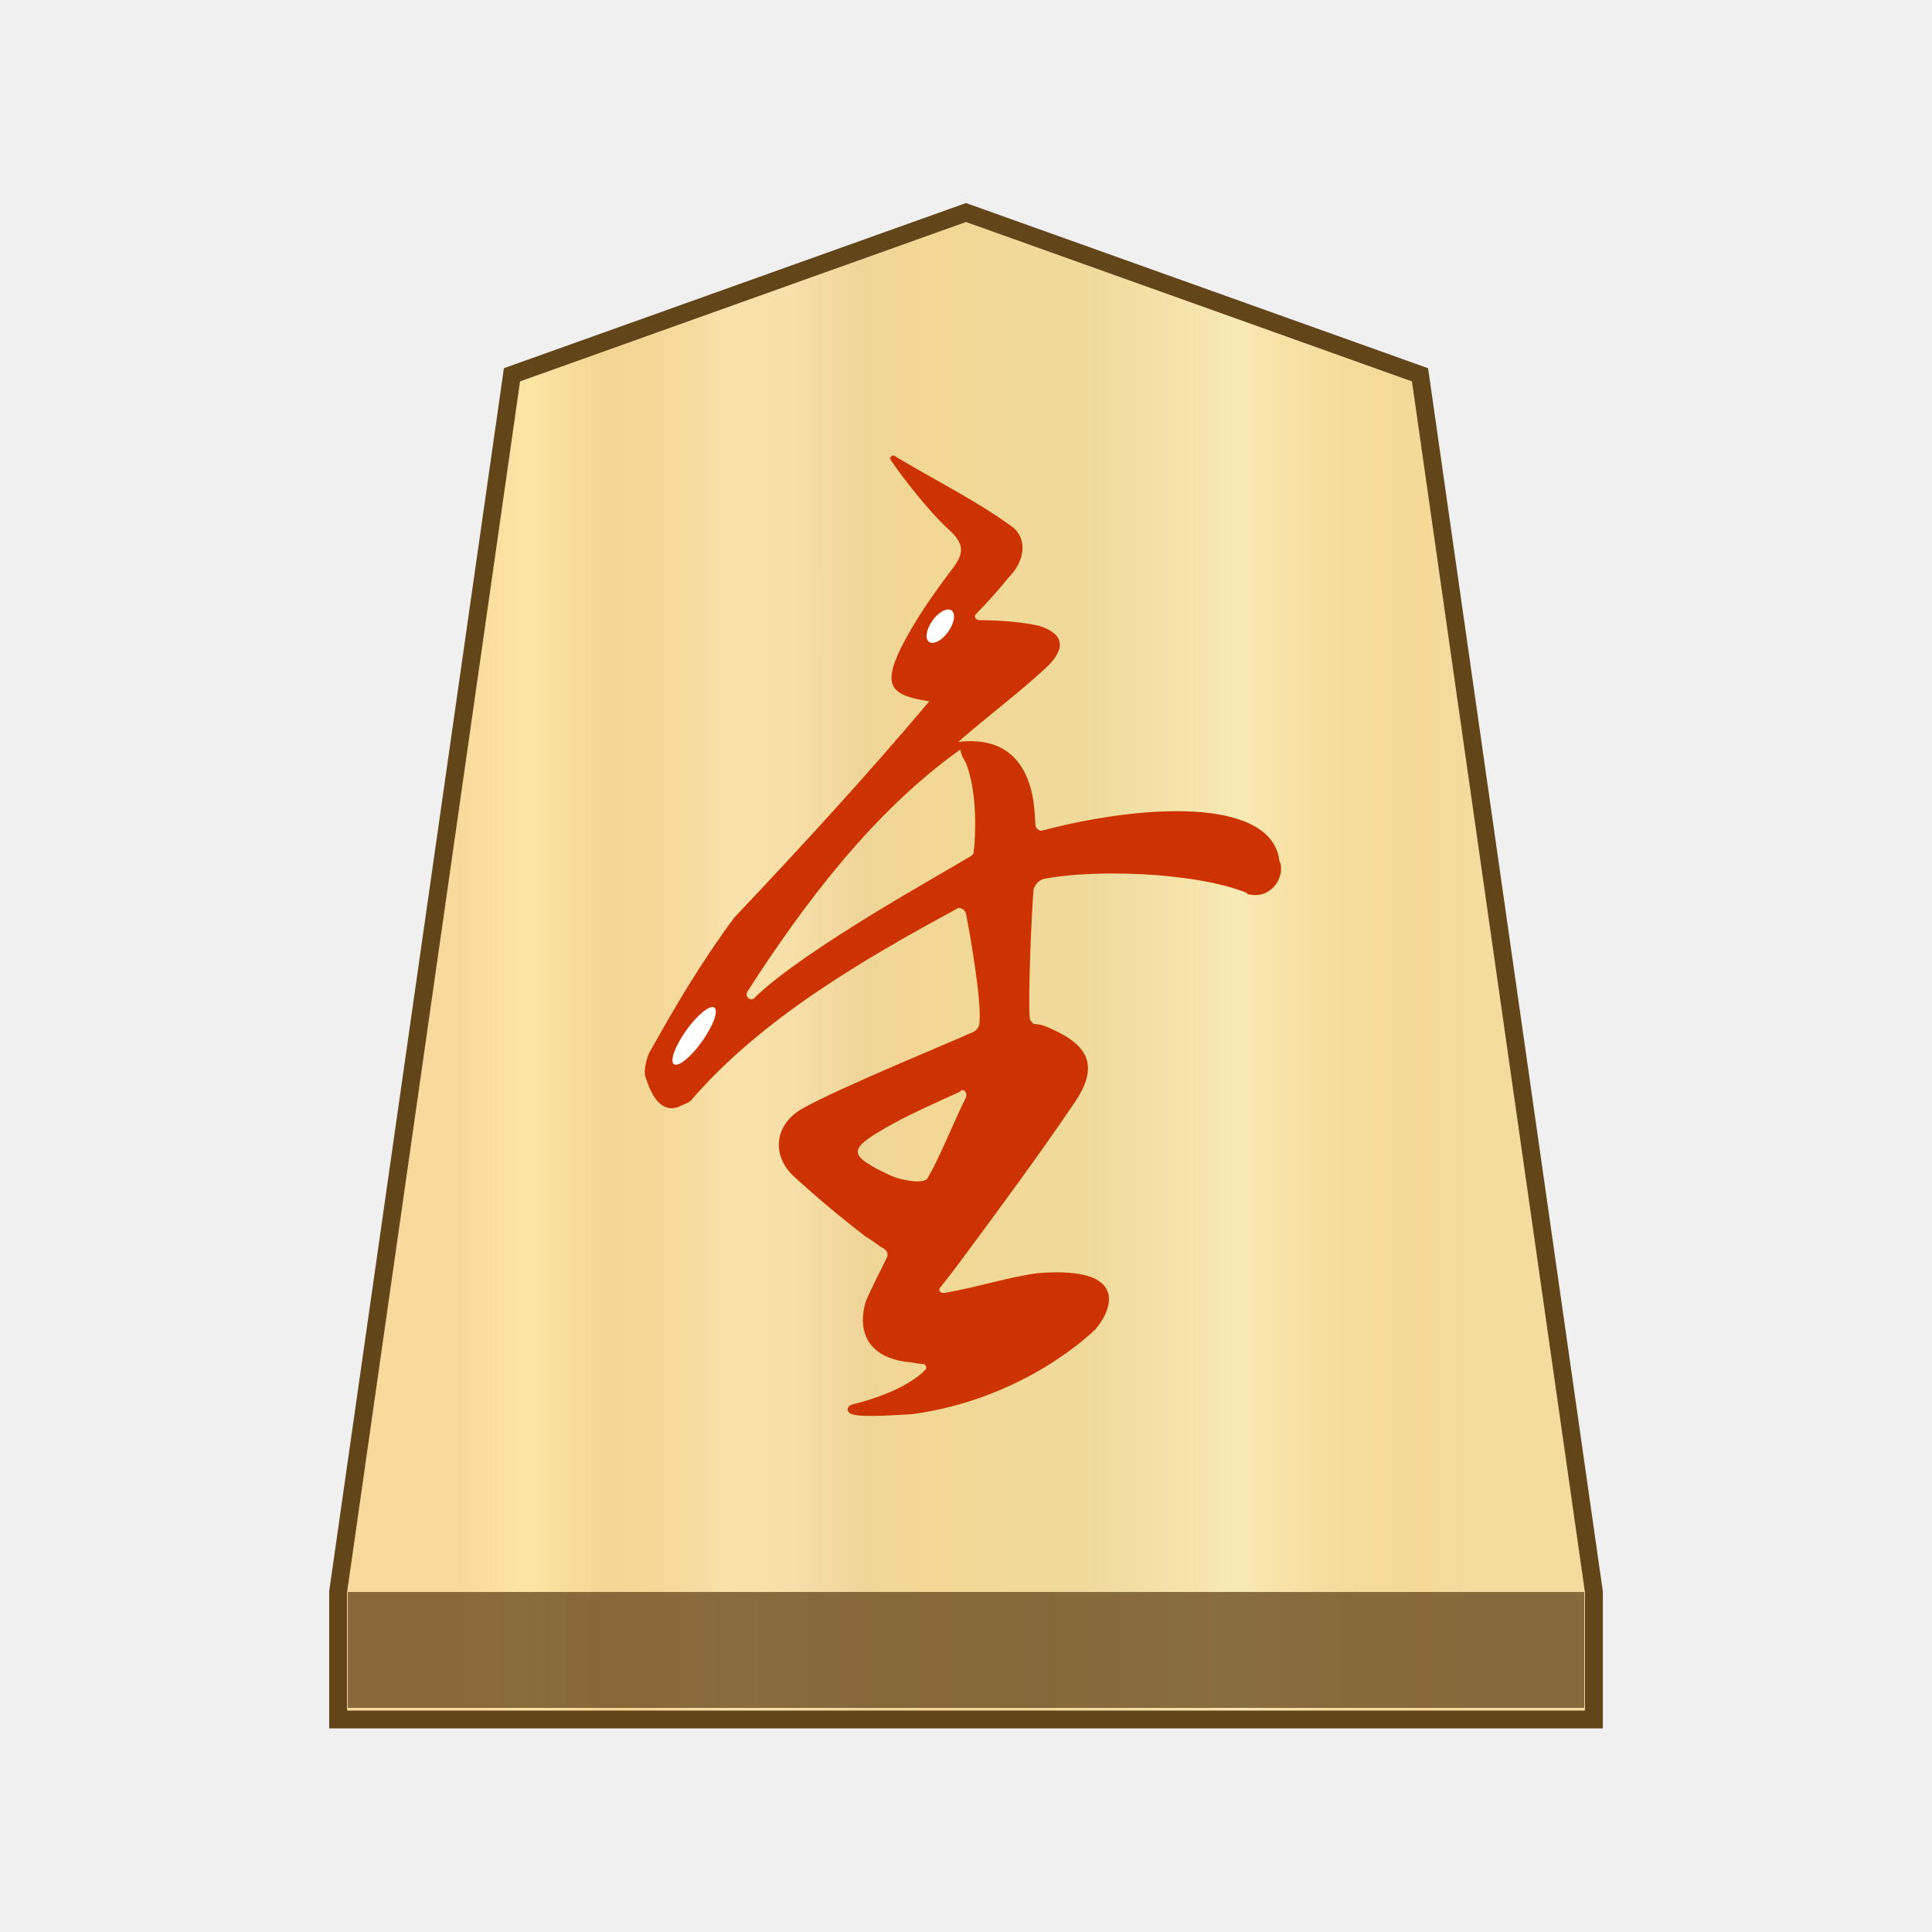
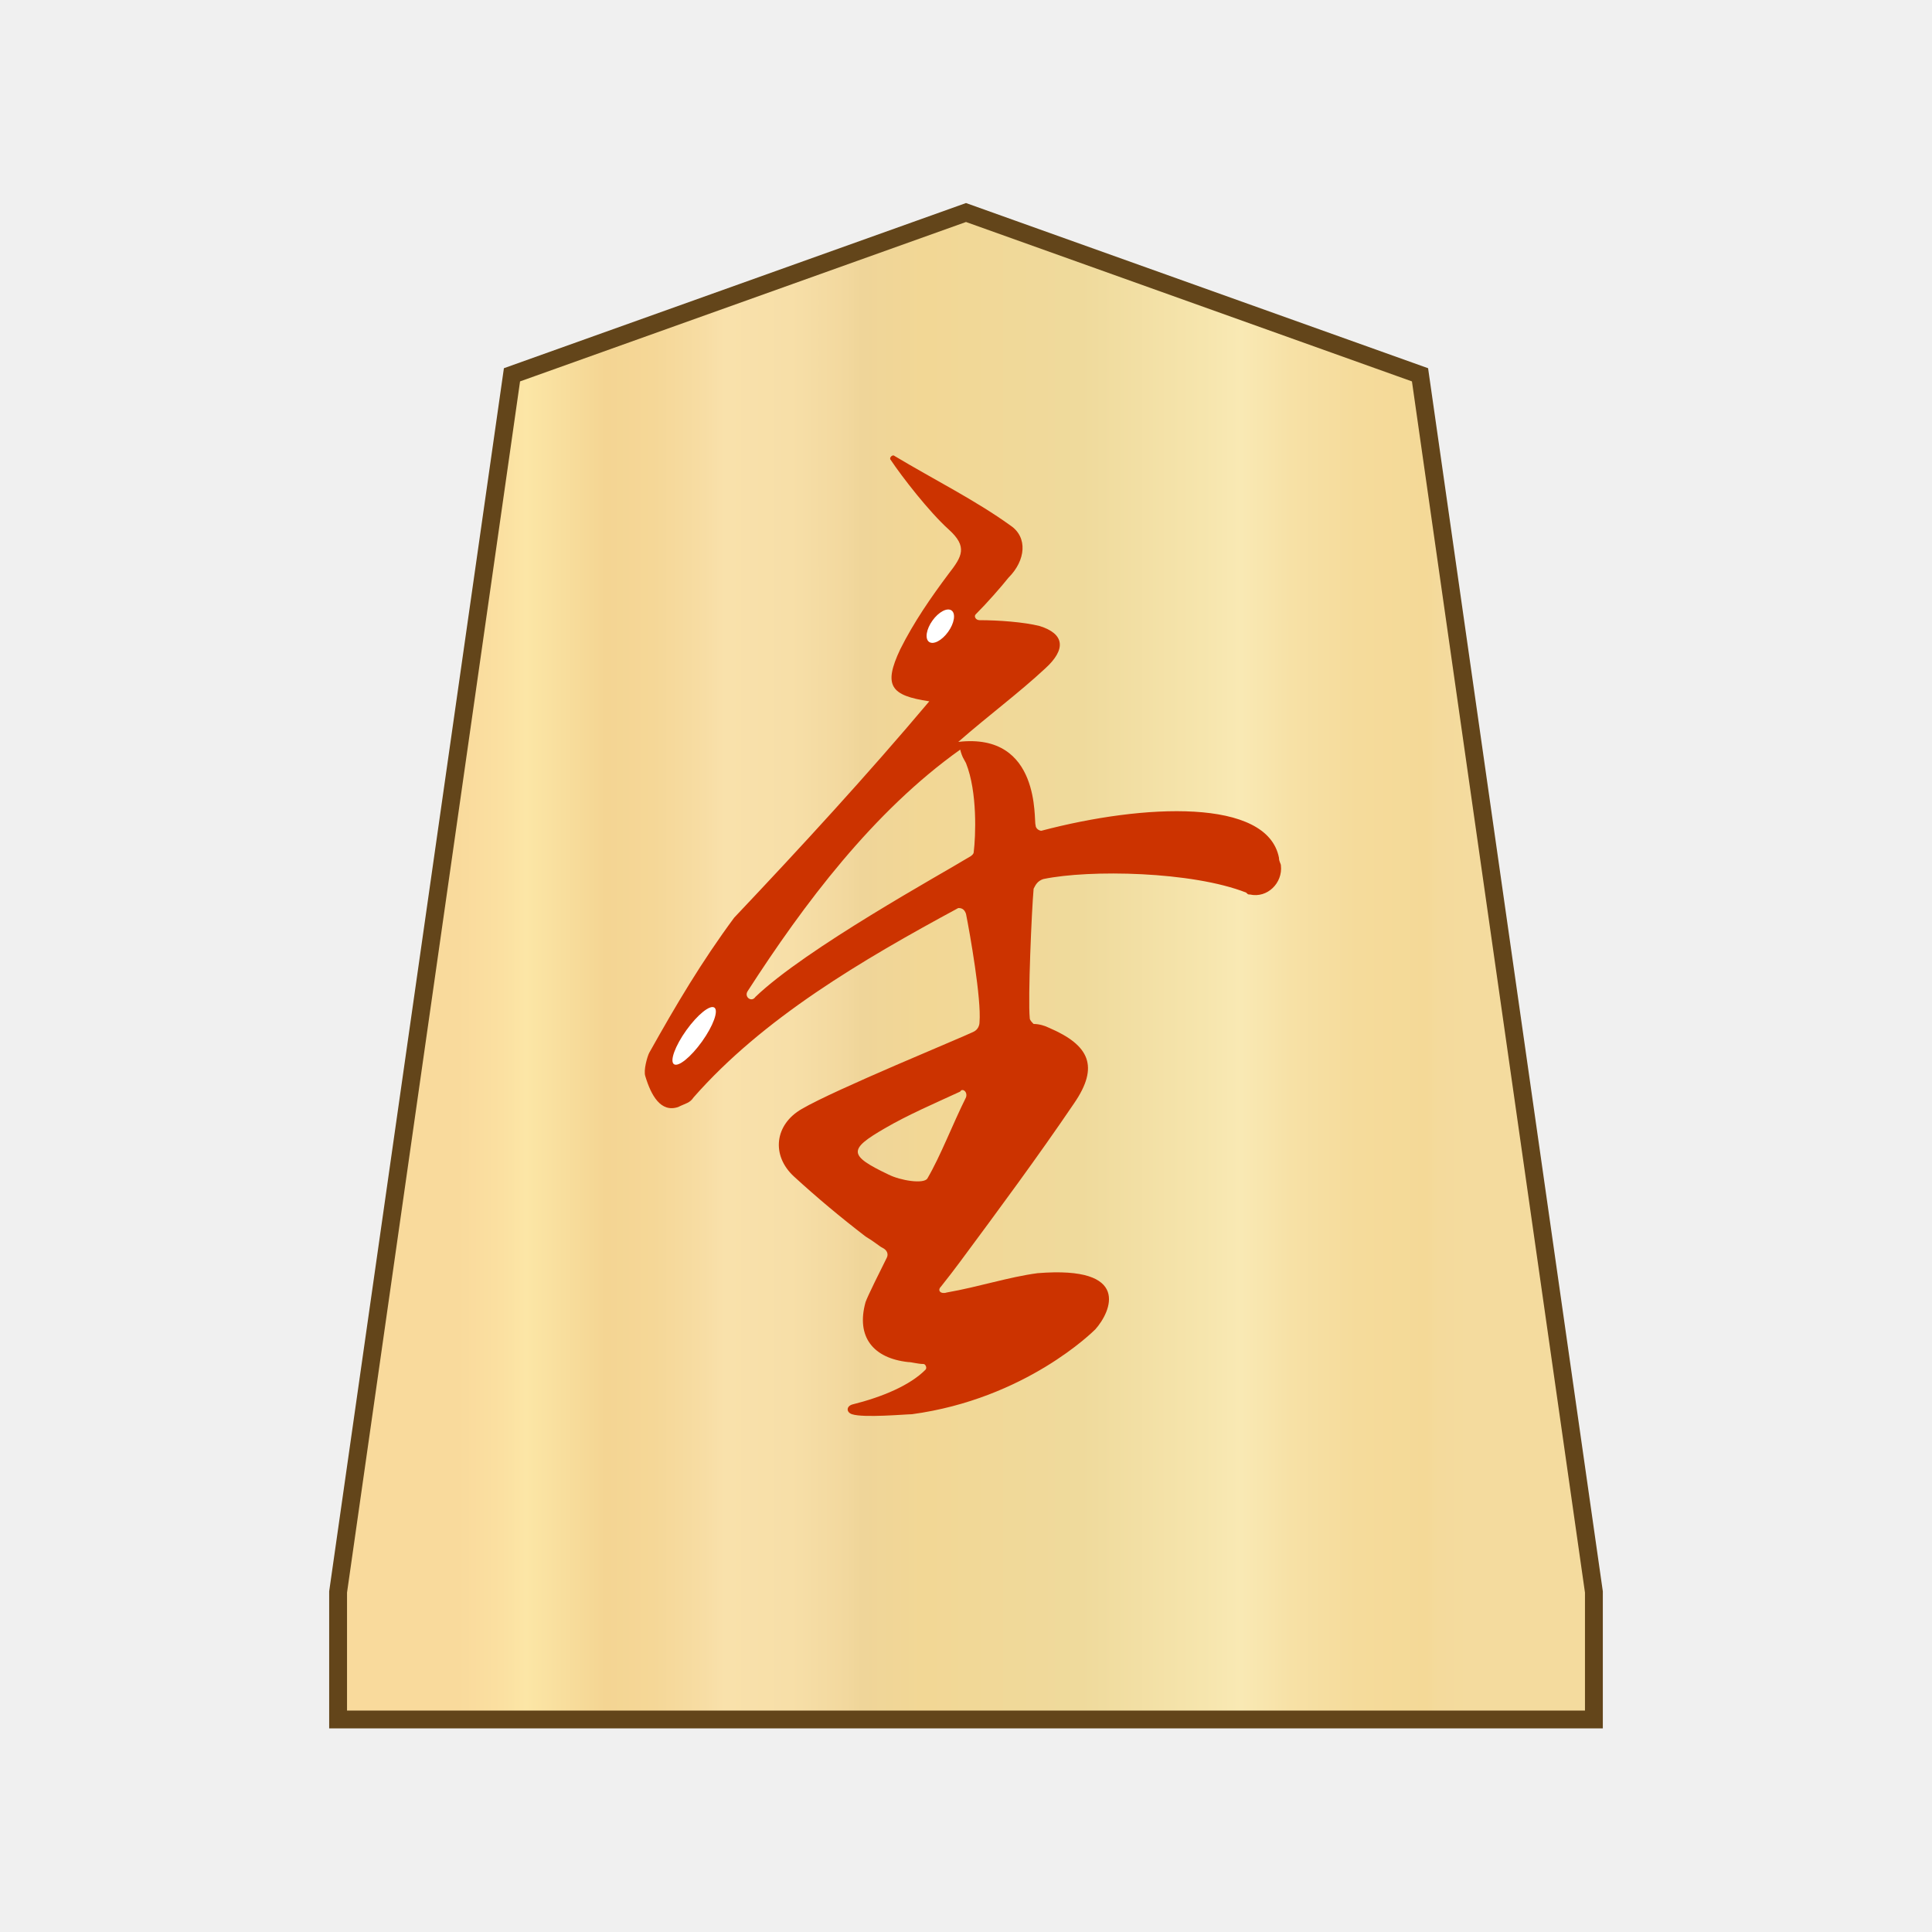
<svg xmlns="http://www.w3.org/2000/svg" viewBox="0 0 100 100">
  <linearGradient id="0NY_svg__a" x1="23.713" x2="76.15" y1="972" y2="972" gradientTransform="translate(0 -922)" gradientUnits="userSpaceOnUse">
    <stop offset="0" stop-color="#f9da9c" />
    <stop offset=".043" stop-color="#fbe0a1" />
    <stop offset=".067" stop-color="#fce6a6" />
    <stop offset=".145" stop-color="#f4d593" />
    <stop offset=".193" stop-color="#f5d797" />
    <stop offset=".243" stop-color="#f7dda4" />
    <stop offset=".263" stop-color="#f9e1ab" />
    <stop offset=".329" stop-color="#f7dfa8" />
    <stop offset=".383" stop-color="#f2d89e" />
    <stop offset=".398" stop-color="#efd599" />
    <stop offset=".461" stop-color="#f2d795" />
    <stop offset=".615" stop-color="#efda9c" />
    <stop offset=".735" stop-color="#f6e5ad" />
    <stop offset=".773" stop-color="#f9e9b4" />
    <stop offset=".822" stop-color="#f7e1a6" />
    <stop offset=".887" stop-color="#f5db9b" />
    <stop offset=".956" stop-color="#f4d997" />
    <stop offset=".967" stop-color="#f4da9c" />
    <stop offset="1" stop-color="#f4db9e" />
  </linearGradient>
  <path fill="url(#0NY_svg__a)" stroke="#63451a" stroke-miterlimit="10" stroke-width=".924" d="M73.5 19.4 50 11l-23.5 8.4-9 63V89h65v-6.6z" />
-   <path fill="#63451a" fill-opacity=".75" d="M18 82.4h64v6H18z" />
  <path fill="#c30" d="M48.1 36.3c-2-.3-2.4-.8-1.5-2.7.7-1.4 1.6-2.7 2.5-3.9.7-.9 1-1.4 0-2.3s-2.4-2.7-3-3.6c-.1-.1.1-.3.2-.2 2 1.2 4.2 2.3 6 3.6.9.6.8 1.8-.1 2.7-.4.5-1.1 1.3-1.7 1.9-.1.1 0 .3.2.3 1 0 2.3.1 3.1.3 1.3.4 1.4 1.2.3 2.2-1.4 1.3-2.9 2.4-4.5 3.8 4.3-.5 3.9 4.1 4 4.3 0 .2.2.3.3.3 5.3-1.4 11.7-1.7 12.3 1.4 0 .2.1.3.1.4.1.9-.7 1.7-1.6 1.5-.1 0-.1 0-.2-.1-2.8-1.1-8.1-1.2-10.5-.7-.3.1-.4.3-.5.5-.1 1.1-.3 5.7-.2 6.7 0 .1.1.2.2.3.3 0 .6.1.8.2 2.1.9 2.6 2 1.3 3.9-1.9 2.8-3.9 5.5-5.9 8.2-.3.4-.6.8-1 1.3-.2.2 0 .4.3.3 1.7-.3 3.2-.8 4.7-1 4.9-.4 3.8 2 3 2.9-.1.1-3.6 3.6-9.5 4.4-.3 0-2.5.2-3.1 0-.3-.1-.3-.4 0-.5 1.6-.4 3-1 3.8-1.8.1-.1 0-.3-.1-.3-.3 0-.6-.1-.8-.1-1.8-.2-2.7-1.3-2.2-3.1.1-.3.8-1.7 1.1-2.3.1-.2 0-.4-.2-.5s-.4-.3-.9-.6c-1.3-1-2.5-2-3.7-3.1s-1-2.7.4-3.5c1.7-1 8.3-3.7 8.9-4 .2-.1.3-.3.3-.5.1-1.2-.5-4.6-.7-5.6-.1-.3-.3-.3-.4-.3-5 2.7-10.1 5.7-13.7 9.8-.2.3-.4.3-.8.5-.9.3-1.4-.6-1.7-1.6-.1-.3.1-1 .2-1.2 1.4-2.5 2.7-4.7 4.4-7 3.5-3.7 6.9-7.4 10.1-11.2m-9.4 15c-.2.3.2.6.4.3 2.6-2.5 9.7-6.4 11-7.2q.3-.15.3-.3c.1-.8.2-3.1-.4-4.6-.1-.2-.2-.3-.3-.7-4.5 3.2-8.1 8-11 12.5M50 56.8c.1-.3-.2-.5-.3-.3-1.3.6-2.7 1.2-3.9 1.9-1.9 1.1-1.9 1.4.2 2.4.6.3 1.8.5 2 .2.7-1.2 1.3-2.8 2-4.2" />
  <ellipse cx="48.7" cy="32.4" fill="#fff" rx="1" ry=".5" transform="rotate(-54.417 48.696 32.434)" />
  <ellipse cx="35.9" cy="53.6" fill="#fff" rx="1.8" ry=".5" transform="rotate(-54.417 35.932 53.58)" />
</svg>
